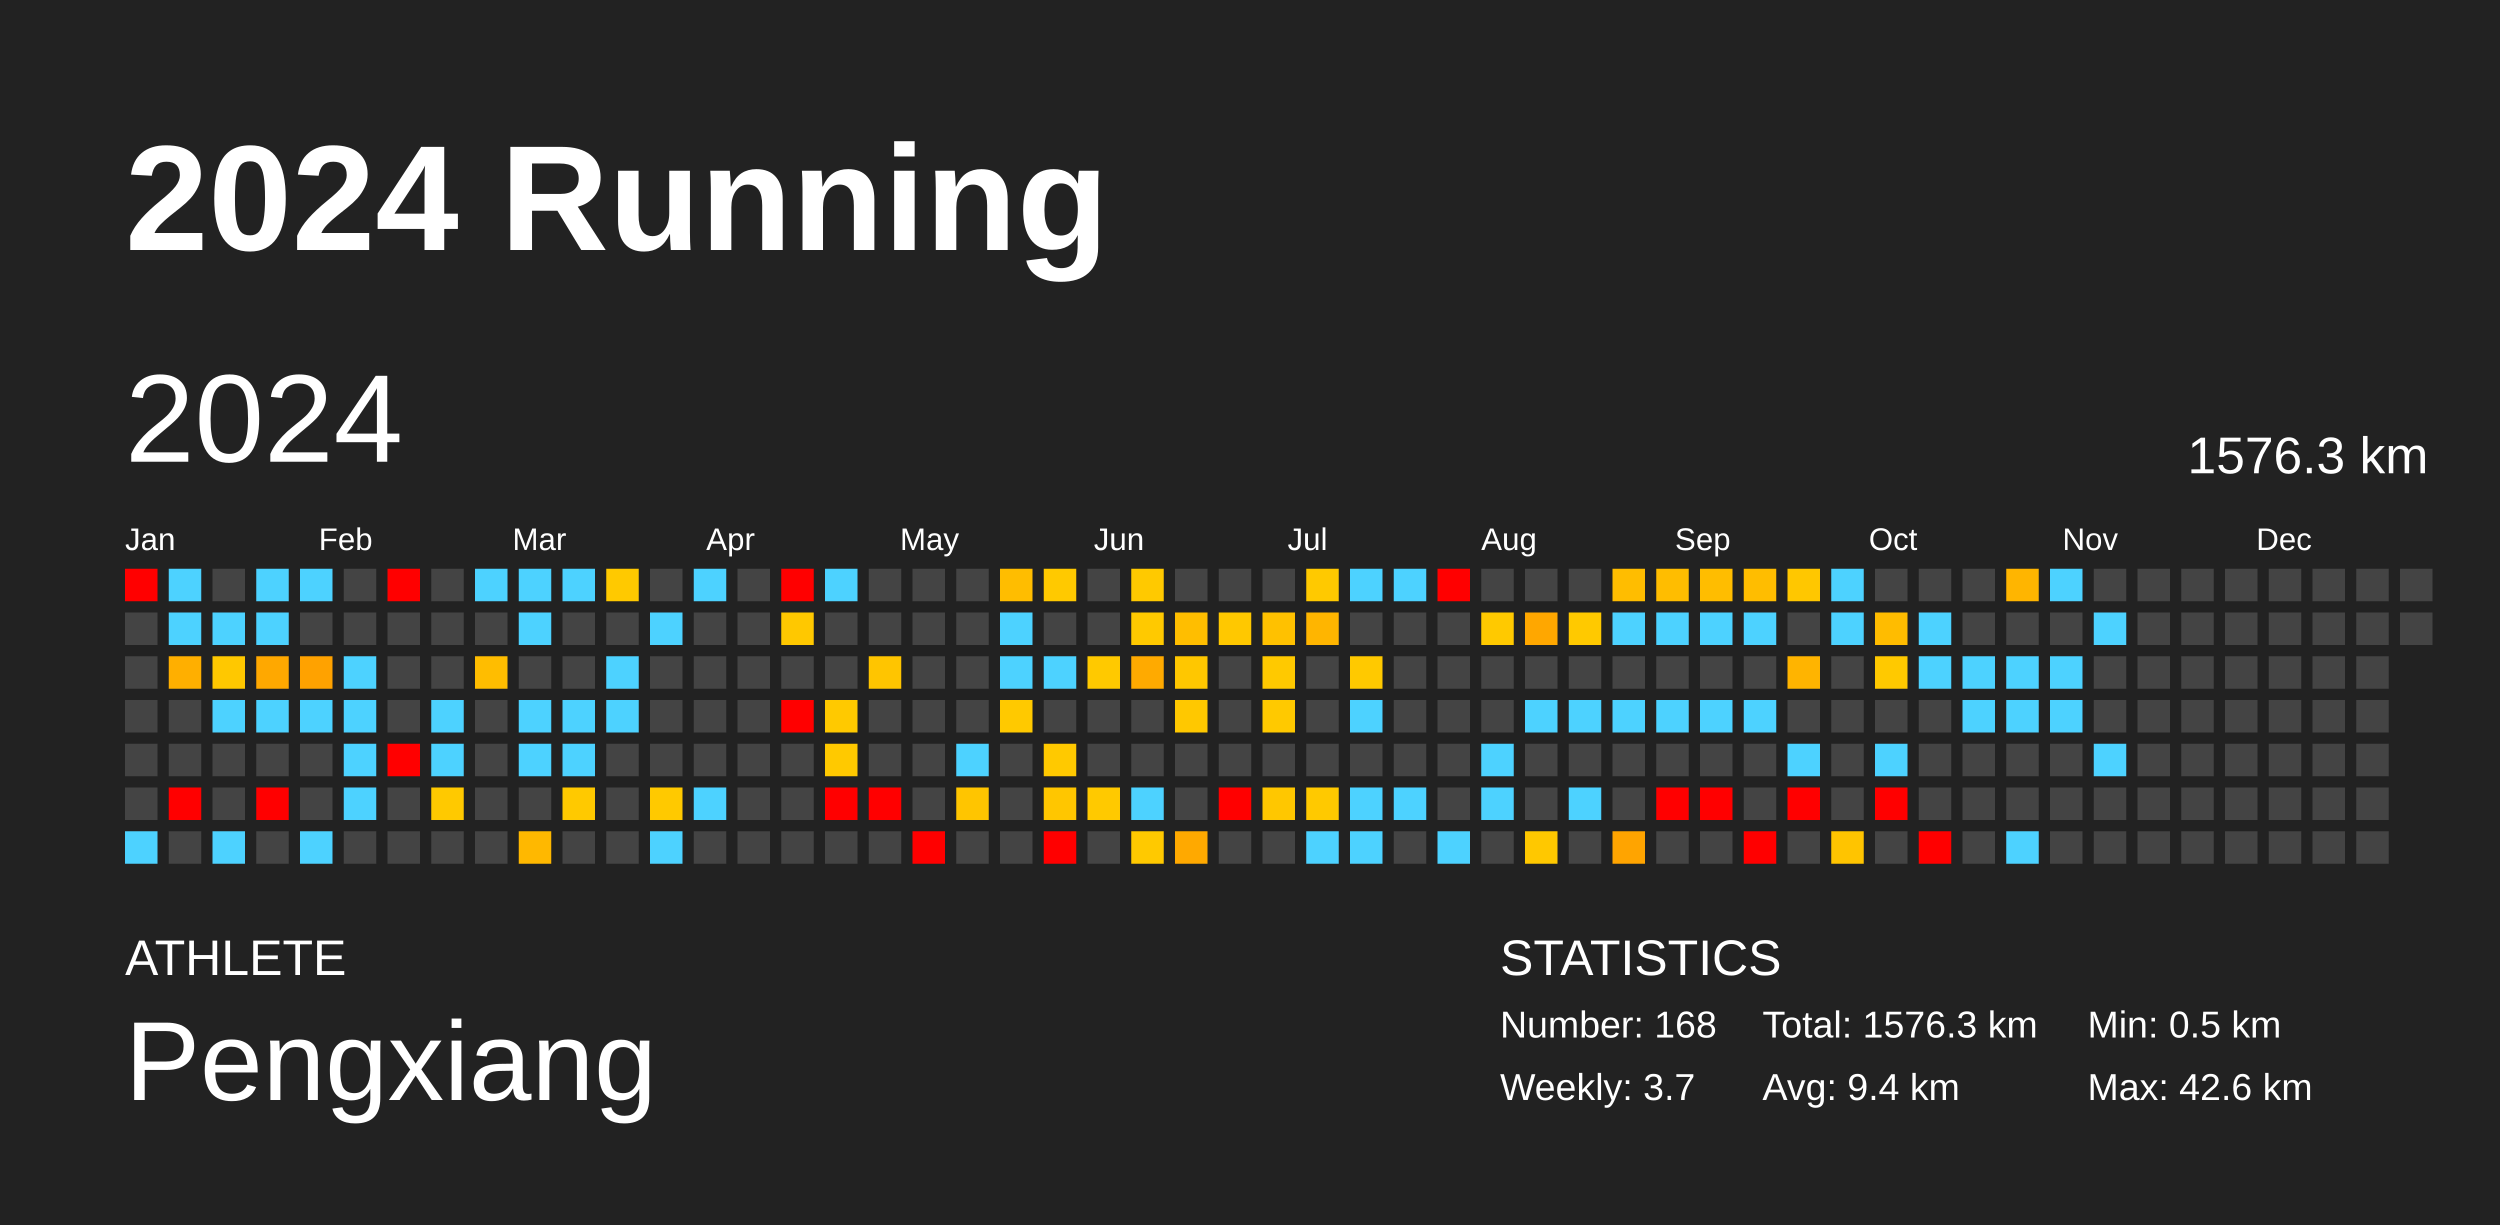
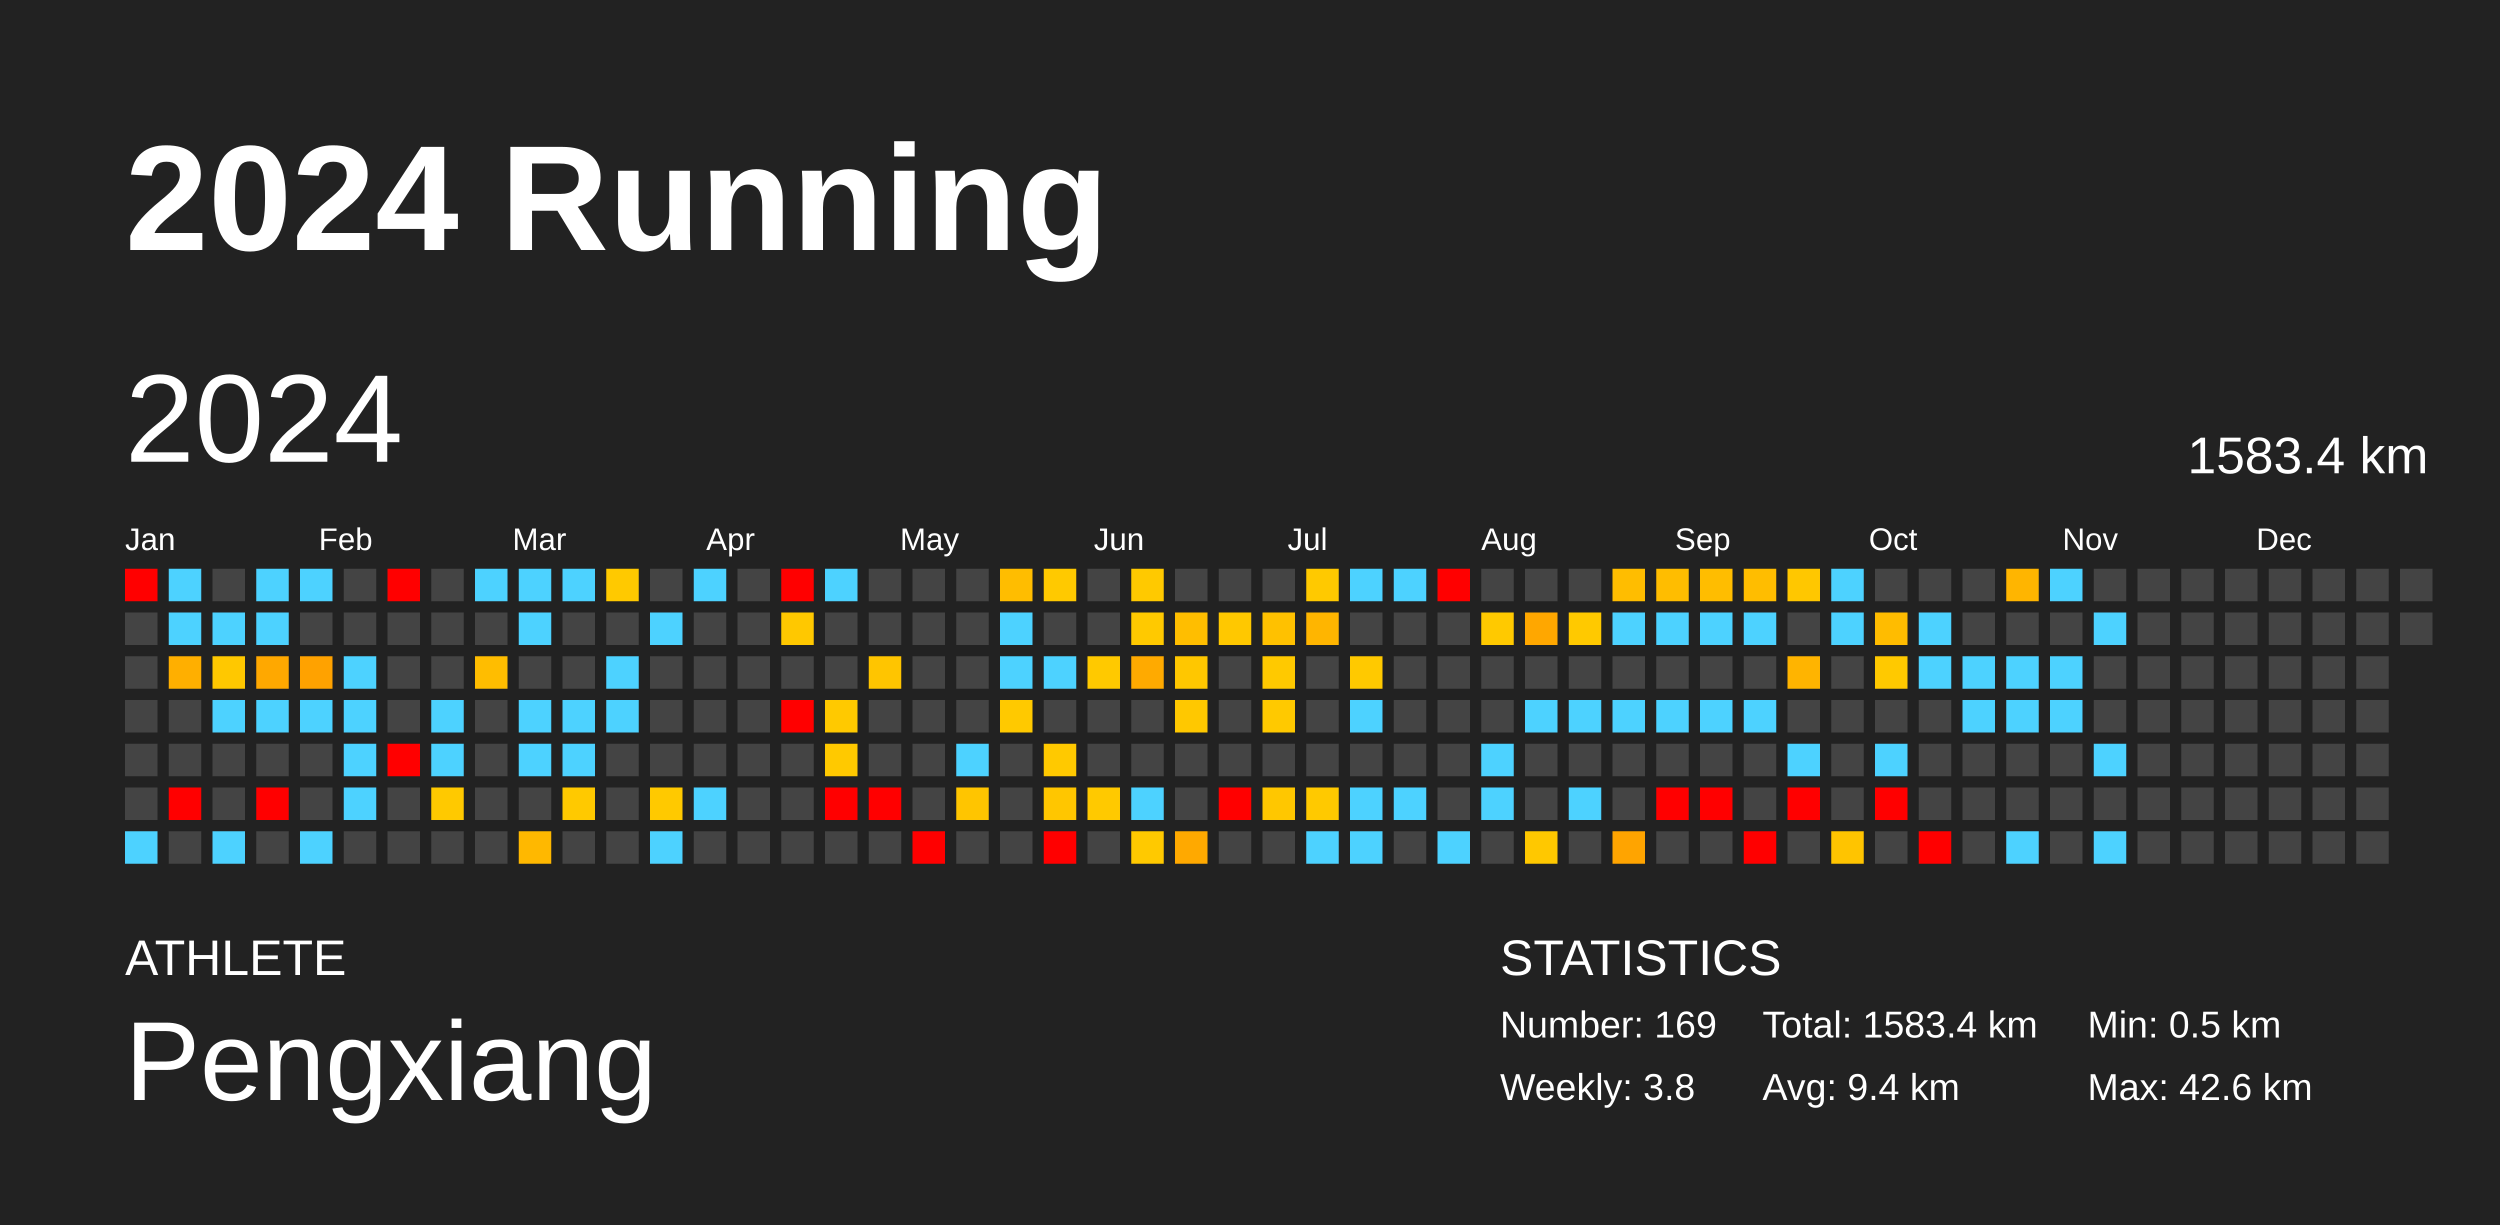
<svg xmlns="http://www.w3.org/2000/svg" baseProfile="full" height="98mm" version="1.1" viewBox="0,0,200,98" width="200mm">
  <defs />
  <rect fill="#222222" height="98" width="200" x="0" y="0" />
  <text fill="#FFFFFF" style="font-size:12px; font-family:Arial; font-weight:bold;" x="10" y="20">2024 Running</text>
  <text fill="#FFFFFF" style="font-size:4px; font-family:Arial" x="10" y="78">ATHLETE</text>
  <text fill="#FFFFFF" style="font-size:9px; font-family:Arial" x="10" y="88">Pengxiang</text>
  <text fill="#FFFFFF" style="font-size:4px; font-family:Arial" x="120" y="78">STATISTICS</text>
-   <text fill="#FFFFFF" style="font-size:3px; font-family:Arial" x="120" y="83">Number: 168</text>
-   <text fill="#FFFFFF" style="font-size:3px; font-family:Arial" x="120" y="88">Weekly: 3.7</text>
-   <text fill="#FFFFFF" style="font-size:3px; font-family:Arial" x="141" y="83">Total: 1576.3 km</text>
+   <text fill="#FFFFFF" style="font-size:3px; font-family:Arial" x="120" y="83">Number: 169</text>
+   <text fill="#FFFFFF" style="font-size:3px; font-family:Arial" x="120" y="88">Weekly: 3.8</text>
+   <text fill="#FFFFFF" style="font-size:3px; font-family:Arial" x="141" y="83">Total: 1583.4 km</text>
  <text fill="#FFFFFF" style="font-size:3px; font-family:Arial" x="141" y="88">Avg: 9.4 km</text>
  <text fill="#FFFFFF" style="font-size:3px; font-family:Arial" x="167" y="83">Min: 0.5 km</text>
  <text fill="#FFFFFF" style="font-size:3px; font-family:Arial" x="167" y="88">Max: 42.6 km</text>
  <text dominant-baseline="hanging" fill="#FFFFFF" style="font-size:10.0px; font-family:Arial;" x="10" y="30">2024</text>
-   <text dominant-baseline="hanging" fill="#FFFFFF" style="font-size:4.125px; font-family:Arial;" x="175" y="35">1576.3 km</text>
+   <text dominant-baseline="hanging" fill="#FFFFFF" style="font-size:4.125px; font-family:Arial;" x="175" y="35">1583.4 km</text>
  <text fill="#FFFFFF" style="font-size:2.5px; font-family:Arial" x="10.0" y="44">Jan</text>
  <text fill="#FFFFFF" style="font-size:2.5px; font-family:Arial" x="25.5" y="44">Feb</text>
  <text fill="#FFFFFF" style="font-size:2.5px; font-family:Arial" x="41.0" y="44">Mar</text>
  <text fill="#FFFFFF" style="font-size:2.5px; font-family:Arial" x="56.5" y="44">Apr</text>
  <text fill="#FFFFFF" style="font-size:2.5px; font-family:Arial" x="72.0" y="44">May</text>
  <text fill="#FFFFFF" style="font-size:2.5px; font-family:Arial" x="87.5" y="44">Jun</text>
  <text fill="#FFFFFF" style="font-size:2.5px; font-family:Arial" x="103.0" y="44">Jul</text>
  <text fill="#FFFFFF" style="font-size:2.5px; font-family:Arial" x="118.5" y="44">Aug</text>
  <text fill="#FFFFFF" style="font-size:2.5px; font-family:Arial" x="134.0" y="44">Sep</text>
  <text fill="#FFFFFF" style="font-size:2.5px; font-family:Arial" x="149.5" y="44">Oct</text>
  <text fill="#FFFFFF" style="font-size:2.5px; font-family:Arial" x="165.0" y="44">Nov</text>
  <text fill="#FFFFFF" style="font-size:2.5px; font-family:Arial" x="180.5" y="44">Dec</text>
  <rect fill="red" height="2.6" width="2.6" x="10.0" y="45.5" />
  <rect fill="#444444" height="2.6" width="2.6" x="10.0" y="49.0" />
  <rect fill="#444444" height="2.6" width="2.6" x="10.0" y="52.5" />
  <rect fill="#444444" height="2.6" width="2.6" x="10.0" y="56.0" />
  <rect fill="#444444" height="2.6" width="2.6" x="10.0" y="59.5" />
  <rect fill="#444444" height="2.6" width="2.6" x="10.0" y="63.0" />
  <rect fill="#4dd2ff" height="2.6" width="2.6" x="10.0" y="66.5" />
  <rect fill="#4dd2ff" height="2.6" width="2.6" x="13.5" y="45.5" />
  <rect fill="#4dd2ff" height="2.6" width="2.6" x="13.5" y="49.0" />
  <rect fill="#ffaf00" height="2.6" width="2.6" x="13.5" y="52.5" />
  <rect fill="#444444" height="2.6" width="2.6" x="13.5" y="56.0" />
  <rect fill="#444444" height="2.6" width="2.6" x="13.5" y="59.5" />
  <rect fill="red" height="2.6" width="2.6" x="13.5" y="63.0" />
  <rect fill="#444444" height="2.6" width="2.6" x="13.5" y="66.5" />
  <rect fill="#444444" height="2.6" width="2.6" x="17.0" y="45.5" />
  <rect fill="#4dd2ff" height="2.6" width="2.6" x="17.0" y="49.0" />
  <rect fill="#ffc800" height="2.6" width="2.6" x="17.0" y="52.5" />
  <rect fill="#4dd2ff" height="2.6" width="2.6" x="17.0" y="56.0" />
  <rect fill="#444444" height="2.6" width="2.6" x="17.0" y="59.5" />
  <rect fill="#444444" height="2.6" width="2.6" x="17.0" y="63.0" />
  <rect fill="#4dd2ff" height="2.6" width="2.6" x="17.0" y="66.5" />
  <rect fill="#4dd2ff" height="2.6" width="2.6" x="20.5" y="45.5" />
  <rect fill="#4dd2ff" height="2.6" width="2.6" x="20.5" y="49.0" />
  <rect fill="#ffa800" height="2.6" width="2.6" x="20.5" y="52.5" />
  <rect fill="#4dd2ff" height="2.6" width="2.6" x="20.5" y="56.0" />
  <rect fill="#444444" height="2.6" width="2.6" x="20.5" y="59.5" />
  <rect fill="red" height="2.6" width="2.6" x="20.5" y="63.0" />
  <rect fill="#444444" height="2.6" width="2.6" x="20.5" y="66.5" />
  <rect fill="#4dd2ff" height="2.6" width="2.6" x="24.0" y="45.5" />
  <rect fill="#444444" height="2.6" width="2.6" x="24.0" y="49.0" />
  <rect fill="#ffa200" height="2.6" width="2.6" x="24.0" y="52.5" />
  <rect fill="#4dd2ff" height="2.6" width="2.6" x="24.0" y="56.0" />
  <rect fill="#444444" height="2.6" width="2.6" x="24.0" y="59.5" />
  <rect fill="#444444" height="2.6" width="2.6" x="24.0" y="63.0" />
  <rect fill="#4dd2ff" height="2.6" width="2.6" x="24.0" y="66.5" />
  <rect fill="#444444" height="2.6" width="2.6" x="27.5" y="45.5" />
  <rect fill="#444444" height="2.6" width="2.6" x="27.5" y="49.0" />
  <rect fill="#4dd2ff" height="2.6" width="2.6" x="27.5" y="52.5" />
  <rect fill="#4dd2ff" height="2.6" width="2.6" x="27.5" y="56.0" />
  <rect fill="#4dd2ff" height="2.6" width="2.6" x="27.5" y="59.5" />
  <rect fill="#4dd2ff" height="2.6" width="2.6" x="27.5" y="63.0" />
  <rect fill="#444444" height="2.6" width="2.6" x="27.5" y="66.5" />
  <rect fill="red" height="2.6" width="2.6" x="31.0" y="45.5" />
  <rect fill="#444444" height="2.6" width="2.6" x="31.0" y="49.0" />
  <rect fill="#444444" height="2.6" width="2.6" x="31.0" y="52.5" />
  <rect fill="#444444" height="2.6" width="2.6" x="31.0" y="56.0" />
  <rect fill="red" height="2.6" width="2.6" x="31.0" y="59.5" />
  <rect fill="#444444" height="2.6" width="2.6" x="31.0" y="63.0" />
  <rect fill="#444444" height="2.6" width="2.6" x="31.0" y="66.5" />
  <rect fill="#444444" height="2.6" width="2.6" x="34.5" y="45.5" />
  <rect fill="#444444" height="2.6" width="2.6" x="34.5" y="49.0" />
  <rect fill="#444444" height="2.6" width="2.6" x="34.5" y="52.5" />
  <rect fill="#4dd2ff" height="2.6" width="2.6" x="34.5" y="56.0" />
  <rect fill="#4dd2ff" height="2.6" width="2.6" x="34.5" y="59.5" />
  <rect fill="#ffc900" height="2.6" width="2.6" x="34.5" y="63.0" />
  <rect fill="#444444" height="2.6" width="2.6" x="34.5" y="66.5" />
  <rect fill="#4dd2ff" height="2.6" width="2.6" x="38.0" y="45.5" />
  <rect fill="#444444" height="2.6" width="2.6" x="38.0" y="49.0" />
  <rect fill="#ffbd00" height="2.6" width="2.6" x="38.0" y="52.5" />
  <rect fill="#444444" height="2.6" width="2.6" x="38.0" y="56.0" />
  <rect fill="#444444" height="2.6" width="2.6" x="38.0" y="59.5" />
  <rect fill="#444444" height="2.6" width="2.6" x="38.0" y="63.0" />
  <rect fill="#444444" height="2.6" width="2.6" x="38.0" y="66.5" />
  <rect fill="#4dd2ff" height="2.6" width="2.6" x="41.5" y="45.5" />
  <rect fill="#4dd2ff" height="2.6" width="2.6" x="41.5" y="49.0" />
  <rect fill="#444444" height="2.6" width="2.6" x="41.5" y="52.5" />
  <rect fill="#4dd2ff" height="2.6" width="2.6" x="41.5" y="56.0" />
  <rect fill="#4dd2ff" height="2.6" width="2.6" x="41.5" y="59.5" />
  <rect fill="#444444" height="2.6" width="2.6" x="41.5" y="63.0" />
  <rect fill="#ffb800" height="2.6" width="2.6" x="41.5" y="66.5" />
  <rect fill="#4dd2ff" height="2.6" width="2.6" x="45.0" y="45.5" />
  <rect fill="#444444" height="2.6" width="2.6" x="45.0" y="49.0" />
  <rect fill="#444444" height="2.6" width="2.6" x="45.0" y="52.5" />
  <rect fill="#4dd2ff" height="2.6" width="2.6" x="45.0" y="56.0" />
  <rect fill="#4dd2ff" height="2.6" width="2.6" x="45.0" y="59.5" />
  <rect fill="#ffc900" height="2.6" width="2.6" x="45.0" y="63.0" />
  <rect fill="#444444" height="2.6" width="2.6" x="45.0" y="66.5" />
  <rect fill="#ffc900" height="2.6" width="2.6" x="48.5" y="45.5" />
  <rect fill="#444444" height="2.6" width="2.6" x="48.5" y="49.0" />
  <rect fill="#4dd2ff" height="2.6" width="2.6" x="48.5" y="52.5" />
  <rect fill="#4dd2ff" height="2.6" width="2.6" x="48.5" y="56.0" />
  <rect fill="#444444" height="2.6" width="2.6" x="48.5" y="59.5" />
  <rect fill="#444444" height="2.6" width="2.6" x="48.5" y="63.0" />
  <rect fill="#444444" height="2.6" width="2.6" x="48.5" y="66.5" />
  <rect fill="#444444" height="2.6" width="2.6" x="52.0" y="45.5" />
  <rect fill="#4dd2ff" height="2.6" width="2.6" x="52.0" y="49.0" />
  <rect fill="#444444" height="2.6" width="2.6" x="52.0" y="52.5" />
  <rect fill="#444444" height="2.6" width="2.6" x="52.0" y="56.0" />
  <rect fill="#444444" height="2.6" width="2.6" x="52.0" y="59.5" />
  <rect fill="#ffc900" height="2.6" width="2.6" x="52.0" y="63.0" />
  <rect fill="#4dd2ff" height="2.6" width="2.6" x="52.0" y="66.5" />
  <rect fill="#4dd2ff" height="2.6" width="2.6" x="55.5" y="45.5" />
  <rect fill="#444444" height="2.6" width="2.6" x="55.5" y="49.0" />
  <rect fill="#444444" height="2.6" width="2.6" x="55.5" y="52.5" />
  <rect fill="#444444" height="2.6" width="2.6" x="55.5" y="56.0" />
  <rect fill="#444444" height="2.6" width="2.6" x="55.5" y="59.5" />
  <rect fill="#4dd2ff" height="2.6" width="2.6" x="55.5" y="63.0" />
  <rect fill="#444444" height="2.6" width="2.6" x="55.5" y="66.5" />
  <rect fill="#444444" height="2.6" width="2.6" x="59.0" y="45.5" />
  <rect fill="#444444" height="2.6" width="2.6" x="59.0" y="49.0" />
  <rect fill="#444444" height="2.6" width="2.6" x="59.0" y="52.5" />
  <rect fill="#444444" height="2.6" width="2.6" x="59.0" y="56.0" />
  <rect fill="#444444" height="2.6" width="2.6" x="59.0" y="59.5" />
  <rect fill="#444444" height="2.6" width="2.6" x="59.0" y="63.0" />
  <rect fill="#444444" height="2.6" width="2.6" x="59.0" y="66.5" />
  <rect fill="red" height="2.6" width="2.6" x="62.5" y="45.5" />
  <rect fill="#ffc800" height="2.6" width="2.6" x="62.5" y="49.0" />
  <rect fill="#444444" height="2.6" width="2.6" x="62.5" y="52.5" />
  <rect fill="red" height="2.6" width="2.6" x="62.5" y="56.0" />
  <rect fill="#444444" height="2.6" width="2.6" x="62.5" y="59.5" />
  <rect fill="#444444" height="2.6" width="2.6" x="62.5" y="63.0" />
  <rect fill="#444444" height="2.6" width="2.6" x="62.5" y="66.5" />
  <rect fill="#4dd2ff" height="2.6" width="2.6" x="66.0" y="45.5" />
  <rect fill="#444444" height="2.6" width="2.6" x="66.0" y="49.0" />
  <rect fill="#444444" height="2.6" width="2.6" x="66.0" y="52.5" />
  <rect fill="#ffc900" height="2.6" width="2.6" x="66.0" y="56.0" />
  <rect fill="#ffc900" height="2.6" width="2.6" x="66.0" y="59.5" />
  <rect fill="red" height="2.6" width="2.6" x="66.0" y="63.0" />
  <rect fill="#444444" height="2.6" width="2.6" x="66.0" y="66.5" />
  <rect fill="#444444" height="2.6" width="2.6" x="69.5" y="45.5" />
  <rect fill="#444444" height="2.6" width="2.6" x="69.5" y="49.0" />
  <rect fill="#ffc500" height="2.6" width="2.6" x="69.5" y="52.5" />
  <rect fill="#444444" height="2.6" width="2.6" x="69.5" y="56.0" />
  <rect fill="#444444" height="2.6" width="2.6" x="69.5" y="59.5" />
  <rect fill="red" height="2.6" width="2.6" x="69.5" y="63.0" />
  <rect fill="#444444" height="2.6" width="2.6" x="69.5" y="66.5" />
  <rect fill="#444444" height="2.6" width="2.6" x="73.0" y="45.5" />
  <rect fill="#444444" height="2.6" width="2.6" x="73.0" y="49.0" />
  <rect fill="#444444" height="2.6" width="2.6" x="73.0" y="52.5" />
  <rect fill="#444444" height="2.6" width="2.6" x="73.0" y="56.0" />
  <rect fill="#444444" height="2.6" width="2.6" x="73.0" y="59.5" />
  <rect fill="#444444" height="2.6" width="2.6" x="73.0" y="63.0" />
  <rect fill="red" height="2.6" width="2.6" x="73.0" y="66.5" />
  <rect fill="#444444" height="2.6" width="2.6" x="76.5" y="45.5" />
  <rect fill="#444444" height="2.6" width="2.6" x="76.5" y="49.0" />
  <rect fill="#444444" height="2.6" width="2.6" x="76.5" y="52.5" />
  <rect fill="#444444" height="2.6" width="2.6" x="76.5" y="56.0" />
  <rect fill="#4dd2ff" height="2.6" width="2.6" x="76.5" y="59.5" />
  <rect fill="#ffc500" height="2.6" width="2.6" x="76.5" y="63.0" />
  <rect fill="#444444" height="2.6" width="2.6" x="76.5" y="66.5" />
  <rect fill="#ffbd00" height="2.6" width="2.6" x="80.0" y="45.5" />
  <rect fill="#4dd2ff" height="2.6" width="2.6" x="80.0" y="49.0" />
  <rect fill="#4dd2ff" height="2.6" width="2.6" x="80.0" y="52.5" />
  <rect fill="#ffc900" height="2.6" width="2.6" x="80.0" y="56.0" />
  <rect fill="#444444" height="2.6" width="2.6" x="80.0" y="59.5" />
  <rect fill="#444444" height="2.6" width="2.6" x="80.0" y="63.0" />
  <rect fill="#444444" height="2.6" width="2.6" x="80.0" y="66.5" />
  <rect fill="#ffc900" height="2.6" width="2.6" x="83.5" y="45.5" />
  <rect fill="#444444" height="2.6" width="2.6" x="83.5" y="49.0" />
  <rect fill="#4dd2ff" height="2.6" width="2.6" x="83.5" y="52.5" />
  <rect fill="#444444" height="2.6" width="2.6" x="83.5" y="56.0" />
  <rect fill="#ffc900" height="2.6" width="2.6" x="83.5" y="59.5" />
  <rect fill="#ffc600" height="2.6" width="2.6" x="83.5" y="63.0" />
  <rect fill="red" height="2.6" width="2.6" x="83.5" y="66.5" />
  <rect fill="#444444" height="2.6" width="2.6" x="87.0" y="45.5" />
  <rect fill="#444444" height="2.6" width="2.6" x="87.0" y="49.0" />
  <rect fill="#ffc900" height="2.6" width="2.6" x="87.0" y="52.5" />
  <rect fill="#444444" height="2.6" width="2.6" x="87.0" y="56.0" />
  <rect fill="#444444" height="2.6" width="2.6" x="87.0" y="59.5" />
  <rect fill="#ffc900" height="2.6" width="2.6" x="87.0" y="63.0" />
  <rect fill="#444444" height="2.6" width="2.6" x="87.0" y="66.5" />
  <rect fill="#ffc900" height="2.6" width="2.6" x="90.5" y="45.5" />
  <rect fill="#ffc900" height="2.6" width="2.6" x="90.5" y="49.0" />
  <rect fill="#ffaa00" height="2.6" width="2.6" x="90.5" y="52.5" />
  <rect fill="#444444" height="2.6" width="2.6" x="90.5" y="56.0" />
  <rect fill="#444444" height="2.6" width="2.6" x="90.5" y="59.5" />
  <rect fill="#4dd2ff" height="2.6" width="2.6" x="90.5" y="63.0" />
  <rect fill="#ffc900" height="2.6" width="2.6" x="90.5" y="66.5" />
  <rect fill="#444444" height="2.6" width="2.6" x="94.0" y="45.5" />
  <rect fill="#ffbe00" height="2.6" width="2.6" x="94.0" y="49.0" />
  <rect fill="#ffc700" height="2.6" width="2.6" x="94.0" y="52.5" />
  <rect fill="#ffc800" height="2.6" width="2.6" x="94.0" y="56.0" />
  <rect fill="#444444" height="2.6" width="2.6" x="94.0" y="59.5" />
  <rect fill="#444444" height="2.6" width="2.6" x="94.0" y="63.0" />
  <rect fill="#ffa900" height="2.6" width="2.6" x="94.0" y="66.5" />
  <rect fill="#444444" height="2.6" width="2.6" x="97.5" y="45.5" />
  <rect fill="#ffc800" height="2.6" width="2.6" x="97.5" y="49.0" />
  <rect fill="#444444" height="2.6" width="2.6" x="97.5" y="52.5" />
  <rect fill="#444444" height="2.6" width="2.6" x="97.5" y="56.0" />
  <rect fill="#444444" height="2.6" width="2.6" x="97.5" y="59.5" />
  <rect fill="red" height="2.6" width="2.6" x="97.5" y="63.0" />
  <rect fill="#444444" height="2.6" width="2.6" x="97.5" y="66.5" />
  <rect fill="#444444" height="2.6" width="2.6" x="101.0" y="45.5" />
  <rect fill="#ffc100" height="2.6" width="2.6" x="101.0" y="49.0" />
  <rect fill="#ffc900" height="2.6" width="2.6" x="101.0" y="52.5" />
  <rect fill="#ffc900" height="2.6" width="2.6" x="101.0" y="56.0" />
  <rect fill="#444444" height="2.6" width="2.6" x="101.0" y="59.5" />
  <rect fill="#ffc700" height="2.6" width="2.6" x="101.0" y="63.0" />
  <rect fill="#444444" height="2.6" width="2.6" x="101.0" y="66.5" />
  <rect fill="#ffc900" height="2.6" width="2.6" x="104.5" y="45.5" />
  <rect fill="#ffb500" height="2.6" width="2.6" x="104.5" y="49.0" />
  <rect fill="#444444" height="2.6" width="2.6" x="104.5" y="52.5" />
  <rect fill="#444444" height="2.6" width="2.6" x="104.5" y="56.0" />
  <rect fill="#444444" height="2.6" width="2.6" x="104.5" y="59.5" />
  <rect fill="#ffc900" height="2.6" width="2.6" x="104.5" y="63.0" />
  <rect fill="#4dd2ff" height="2.6" width="2.6" x="104.5" y="66.5" />
  <rect fill="#4dd2ff" height="2.6" width="2.6" x="108.0" y="45.5" />
  <rect fill="#444444" height="2.6" width="2.6" x="108.0" y="49.0" />
  <rect fill="#ffc900" height="2.6" width="2.6" x="108.0" y="52.5" />
  <rect fill="#4dd2ff" height="2.6" width="2.6" x="108.0" y="56.0" />
  <rect fill="#444444" height="2.6" width="2.6" x="108.0" y="59.5" />
  <rect fill="#4dd2ff" height="2.6" width="2.6" x="108.0" y="63.0" />
  <rect fill="#4dd2ff" height="2.6" width="2.6" x="108.0" y="66.5" />
  <rect fill="#4dd2ff" height="2.6" width="2.6" x="111.5" y="45.5" />
  <rect fill="#444444" height="2.6" width="2.6" x="111.5" y="49.0" />
  <rect fill="#444444" height="2.6" width="2.6" x="111.5" y="52.5" />
  <rect fill="#444444" height="2.6" width="2.6" x="111.5" y="56.0" />
  <rect fill="#444444" height="2.6" width="2.6" x="111.5" y="59.5" />
  <rect fill="#4dd2ff" height="2.6" width="2.6" x="111.5" y="63.0" />
  <rect fill="#444444" height="2.6" width="2.6" x="111.5" y="66.5" />
  <rect fill="red" height="2.6" width="2.6" x="115.0" y="45.5" />
  <rect fill="#444444" height="2.6" width="2.6" x="115.0" y="49.0" />
  <rect fill="#444444" height="2.6" width="2.6" x="115.0" y="52.5" />
  <rect fill="#444444" height="2.6" width="2.6" x="115.0" y="56.0" />
  <rect fill="#444444" height="2.6" width="2.6" x="115.0" y="59.5" />
  <rect fill="#444444" height="2.6" width="2.6" x="115.0" y="63.0" />
  <rect fill="#4dd2ff" height="2.6" width="2.6" x="115.0" y="66.5" />
  <rect fill="#444444" height="2.6" width="2.6" x="118.5" y="45.5" />
  <rect fill="#ffc900" height="2.6" width="2.6" x="118.5" y="49.0" />
  <rect fill="#444444" height="2.6" width="2.6" x="118.5" y="52.5" />
  <rect fill="#444444" height="2.6" width="2.6" x="118.5" y="56.0" />
  <rect fill="#4dd2ff" height="2.6" width="2.6" x="118.5" y="59.5" />
  <rect fill="#4dd2ff" height="2.6" width="2.6" x="118.5" y="63.0" />
  <rect fill="#444444" height="2.6" width="2.6" x="118.5" y="66.5" />
  <rect fill="#444444" height="2.6" width="2.6" x="122.0" y="45.5" />
  <rect fill="#ffa700" height="2.6" width="2.6" x="122.0" y="49.0" />
  <rect fill="#444444" height="2.6" width="2.6" x="122.0" y="52.5" />
  <rect fill="#4dd2ff" height="2.6" width="2.6" x="122.0" y="56.0" />
  <rect fill="#444444" height="2.6" width="2.6" x="122.0" y="59.5" />
  <rect fill="#444444" height="2.6" width="2.6" x="122.0" y="63.0" />
  <rect fill="#ffc800" height="2.6" width="2.6" x="122.0" y="66.5" />
  <rect fill="#444444" height="2.6" width="2.6" x="125.5" y="45.5" />
  <rect fill="#ffc900" height="2.6" width="2.6" x="125.5" y="49.0" />
  <rect fill="#444444" height="2.6" width="2.6" x="125.5" y="52.5" />
  <rect fill="#4dd2ff" height="2.6" width="2.6" x="125.5" y="56.0" />
  <rect fill="#444444" height="2.6" width="2.6" x="125.5" y="59.5" />
  <rect fill="#4dd2ff" height="2.6" width="2.6" x="125.5" y="63.0" />
  <rect fill="#444444" height="2.6" width="2.6" x="125.5" y="66.5" />
  <rect fill="#ffbd00" height="2.6" width="2.6" x="129.0" y="45.5" />
  <rect fill="#4dd2ff" height="2.6" width="2.6" x="129.0" y="49.0" />
  <rect fill="#444444" height="2.6" width="2.6" x="129.0" y="52.5" />
  <rect fill="#4dd2ff" height="2.6" width="2.6" x="129.0" y="56.0" />
  <rect fill="#444444" height="2.6" width="2.6" x="129.0" y="59.5" />
  <rect fill="#444444" height="2.6" width="2.6" x="129.0" y="63.0" />
  <rect fill="#ffa400" height="2.6" width="2.6" x="129.0" y="66.5" />
  <rect fill="#ffbd00" height="2.6" width="2.6" x="132.5" y="45.5" />
  <rect fill="#4dd2ff" height="2.6" width="2.6" x="132.5" y="49.0" />
  <rect fill="#444444" height="2.6" width="2.6" x="132.5" y="52.5" />
  <rect fill="#4dd2ff" height="2.6" width="2.6" x="132.5" y="56.0" />
  <rect fill="#444444" height="2.6" width="2.6" x="132.5" y="59.5" />
  <rect fill="red" height="2.6" width="2.6" x="132.5" y="63.0" />
  <rect fill="#444444" height="2.6" width="2.6" x="132.5" y="66.5" />
  <rect fill="#ffbd00" height="2.6" width="2.6" x="136.0" y="45.5" />
  <rect fill="#4dd2ff" height="2.6" width="2.6" x="136.0" y="49.0" />
  <rect fill="#444444" height="2.6" width="2.6" x="136.0" y="52.5" />
  <rect fill="#4dd2ff" height="2.6" width="2.6" x="136.0" y="56.0" />
  <rect fill="#444444" height="2.6" width="2.6" x="136.0" y="59.5" />
  <rect fill="red" height="2.6" width="2.6" x="136.0" y="63.0" />
  <rect fill="#444444" height="2.6" width="2.6" x="136.0" y="66.5" />
  <rect fill="#ffbd00" height="2.6" width="2.6" x="139.5" y="45.5" />
  <rect fill="#4dd2ff" height="2.6" width="2.6" x="139.5" y="49.0" />
  <rect fill="#444444" height="2.6" width="2.6" x="139.5" y="52.5" />
  <rect fill="#4dd2ff" height="2.6" width="2.6" x="139.5" y="56.0" />
  <rect fill="#444444" height="2.6" width="2.6" x="139.5" y="59.5" />
  <rect fill="#444444" height="2.6" width="2.6" x="139.5" y="63.0" />
  <rect fill="red" height="2.6" width="2.6" x="139.5" y="66.5" />
  <rect fill="#ffc700" height="2.6" width="2.6" x="143.0" y="45.5" />
  <rect fill="#444444" height="2.6" width="2.6" x="143.0" y="49.0" />
  <rect fill="#ffb400" height="2.6" width="2.6" x="143.0" y="52.5" />
  <rect fill="#444444" height="2.6" width="2.6" x="143.0" y="56.0" />
  <rect fill="#4dd2ff" height="2.6" width="2.6" x="143.0" y="59.5" />
  <rect fill="red" height="2.6" width="2.6" x="143.0" y="63.0" />
  <rect fill="#444444" height="2.6" width="2.6" x="143.0" y="66.5" />
  <rect fill="#4dd2ff" height="2.6" width="2.6" x="146.5" y="45.5" />
  <rect fill="#4dd2ff" height="2.6" width="2.6" x="146.5" y="49.0" />
  <rect fill="#444444" height="2.6" width="2.6" x="146.5" y="52.5" />
  <rect fill="#444444" height="2.6" width="2.6" x="146.5" y="56.0" />
  <rect fill="#444444" height="2.6" width="2.6" x="146.5" y="59.5" />
  <rect fill="#444444" height="2.6" width="2.6" x="146.5" y="63.0" />
  <rect fill="#ffc400" height="2.6" width="2.6" x="146.5" y="66.5" />
  <rect fill="#444444" height="2.6" width="2.6" x="150.0" y="45.5" />
  <rect fill="#ffbc00" height="2.6" width="2.6" x="150.0" y="49.0" />
  <rect fill="#ffc900" height="2.6" width="2.6" x="150.0" y="52.5" />
  <rect fill="#444444" height="2.6" width="2.6" x="150.0" y="56.0" />
  <rect fill="#4dd2ff" height="2.6" width="2.6" x="150.0" y="59.5" />
  <rect fill="red" height="2.6" width="2.6" x="150.0" y="63.0" />
  <rect fill="#444444" height="2.6" width="2.6" x="150.0" y="66.5" />
  <rect fill="#444444" height="2.6" width="2.6" x="153.5" y="45.5" />
  <rect fill="#4dd2ff" height="2.6" width="2.6" x="153.5" y="49.0" />
  <rect fill="#4dd2ff" height="2.6" width="2.6" x="153.5" y="52.5" />
  <rect fill="#444444" height="2.6" width="2.6" x="153.5" y="56.0" />
  <rect fill="#444444" height="2.6" width="2.6" x="153.5" y="59.5" />
  <rect fill="#444444" height="2.6" width="2.6" x="153.5" y="63.0" />
  <rect fill="red" height="2.6" width="2.6" x="153.5" y="66.5" />
  <rect fill="#444444" height="2.6" width="2.6" x="157.0" y="45.5" />
  <rect fill="#444444" height="2.6" width="2.6" x="157.0" y="49.0" />
  <rect fill="#4dd2ff" height="2.6" width="2.6" x="157.0" y="52.5" />
  <rect fill="#4dd2ff" height="2.6" width="2.6" x="157.0" y="56.0" />
  <rect fill="#444444" height="2.6" width="2.6" x="157.0" y="59.5" />
  <rect fill="#444444" height="2.6" width="2.6" x="157.0" y="63.0" />
  <rect fill="#444444" height="2.6" width="2.6" x="157.0" y="66.5" />
  <rect fill="#ffb500" height="2.6" width="2.6" x="160.5" y="45.5" />
  <rect fill="#444444" height="2.6" width="2.6" x="160.5" y="49.0" />
  <rect fill="#4dd2ff" height="2.6" width="2.6" x="160.5" y="52.5" />
  <rect fill="#4dd2ff" height="2.6" width="2.6" x="160.5" y="56.0" />
  <rect fill="#444444" height="2.6" width="2.6" x="160.5" y="59.5" />
  <rect fill="#444444" height="2.6" width="2.6" x="160.5" y="63.0" />
  <rect fill="#4dd2ff" height="2.6" width="2.6" x="160.5" y="66.5" />
  <rect fill="#4dd2ff" height="2.6" width="2.6" x="164.0" y="45.5" />
  <rect fill="#444444" height="2.6" width="2.6" x="164.0" y="49.0" />
  <rect fill="#4dd2ff" height="2.6" width="2.6" x="164.0" y="52.5" />
  <rect fill="#4dd2ff" height="2.6" width="2.6" x="164.0" y="56.0" />
  <rect fill="#444444" height="2.6" width="2.6" x="164.0" y="59.5" />
  <rect fill="#444444" height="2.6" width="2.6" x="164.0" y="63.0" />
  <rect fill="#444444" height="2.6" width="2.6" x="164.0" y="66.5" />
  <rect fill="#444444" height="2.6" width="2.6" x="167.5" y="45.5" />
  <rect fill="#4dd2ff" height="2.6" width="2.6" x="167.5" y="49.0" />
  <rect fill="#444444" height="2.6" width="2.6" x="167.5" y="52.5" />
  <rect fill="#444444" height="2.6" width="2.6" x="167.5" y="56.0" />
  <rect fill="#4dd2ff" height="2.6" width="2.6" x="167.5" y="59.5" />
  <rect fill="#444444" height="2.6" width="2.6" x="167.5" y="63.0" />
-   <rect fill="#444444" height="2.6" width="2.6" x="167.5" y="66.5" />
+   <rect fill="#4dd2ff" height="2.6" width="2.6" x="167.5" y="66.5" />
  <rect fill="#444444" height="2.6" width="2.6" x="171.0" y="45.5" />
  <rect fill="#444444" height="2.6" width="2.6" x="171.0" y="49.0" />
  <rect fill="#444444" height="2.6" width="2.6" x="171.0" y="52.5" />
  <rect fill="#444444" height="2.6" width="2.6" x="171.0" y="56.0" />
  <rect fill="#444444" height="2.6" width="2.6" x="171.0" y="59.5" />
  <rect fill="#444444" height="2.6" width="2.6" x="171.0" y="63.0" />
  <rect fill="#444444" height="2.6" width="2.6" x="171.0" y="66.5" />
  <rect fill="#444444" height="2.6" width="2.6" x="174.5" y="45.5" />
  <rect fill="#444444" height="2.6" width="2.6" x="174.5" y="49.0" />
  <rect fill="#444444" height="2.6" width="2.6" x="174.5" y="52.5" />
  <rect fill="#444444" height="2.6" width="2.6" x="174.5" y="56.0" />
  <rect fill="#444444" height="2.6" width="2.6" x="174.5" y="59.5" />
  <rect fill="#444444" height="2.6" width="2.6" x="174.5" y="63.0" />
  <rect fill="#444444" height="2.6" width="2.6" x="174.5" y="66.5" />
  <rect fill="#444444" height="2.6" width="2.6" x="178.0" y="45.5" />
  <rect fill="#444444" height="2.6" width="2.6" x="178.0" y="49.0" />
  <rect fill="#444444" height="2.6" width="2.6" x="178.0" y="52.5" />
  <rect fill="#444444" height="2.6" width="2.6" x="178.0" y="56.0" />
  <rect fill="#444444" height="2.6" width="2.6" x="178.0" y="59.5" />
  <rect fill="#444444" height="2.6" width="2.6" x="178.0" y="63.0" />
  <rect fill="#444444" height="2.6" width="2.6" x="178.0" y="66.5" />
  <rect fill="#444444" height="2.6" width="2.6" x="181.5" y="45.5" />
  <rect fill="#444444" height="2.6" width="2.6" x="181.5" y="49.0" />
  <rect fill="#444444" height="2.6" width="2.6" x="181.5" y="52.5" />
  <rect fill="#444444" height="2.6" width="2.6" x="181.5" y="56.0" />
  <rect fill="#444444" height="2.6" width="2.6" x="181.5" y="59.5" />
  <rect fill="#444444" height="2.6" width="2.6" x="181.5" y="63.0" />
  <rect fill="#444444" height="2.6" width="2.6" x="181.5" y="66.5" />
  <rect fill="#444444" height="2.6" width="2.6" x="185.0" y="45.5" />
  <rect fill="#444444" height="2.6" width="2.6" x="185.0" y="49.0" />
  <rect fill="#444444" height="2.6" width="2.6" x="185.0" y="52.5" />
  <rect fill="#444444" height="2.6" width="2.6" x="185.0" y="56.0" />
  <rect fill="#444444" height="2.6" width="2.6" x="185.0" y="59.5" />
  <rect fill="#444444" height="2.6" width="2.6" x="185.0" y="63.0" />
  <rect fill="#444444" height="2.6" width="2.6" x="185.0" y="66.5" />
  <rect fill="#444444" height="2.6" width="2.6" x="188.5" y="45.5" />
  <rect fill="#444444" height="2.6" width="2.6" x="188.5" y="49.0" />
  <rect fill="#444444" height="2.6" width="2.6" x="188.5" y="52.5" />
  <rect fill="#444444" height="2.6" width="2.6" x="188.5" y="56.0" />
  <rect fill="#444444" height="2.6" width="2.6" x="188.5" y="59.5" />
  <rect fill="#444444" height="2.6" width="2.6" x="188.5" y="63.0" />
  <rect fill="#444444" height="2.6" width="2.6" x="188.5" y="66.5" />
  <rect fill="#444444" height="2.6" width="2.6" x="192.0" y="45.5" />
  <rect fill="#444444" height="2.6" width="2.6" x="192.0" y="49.0" />
</svg>
